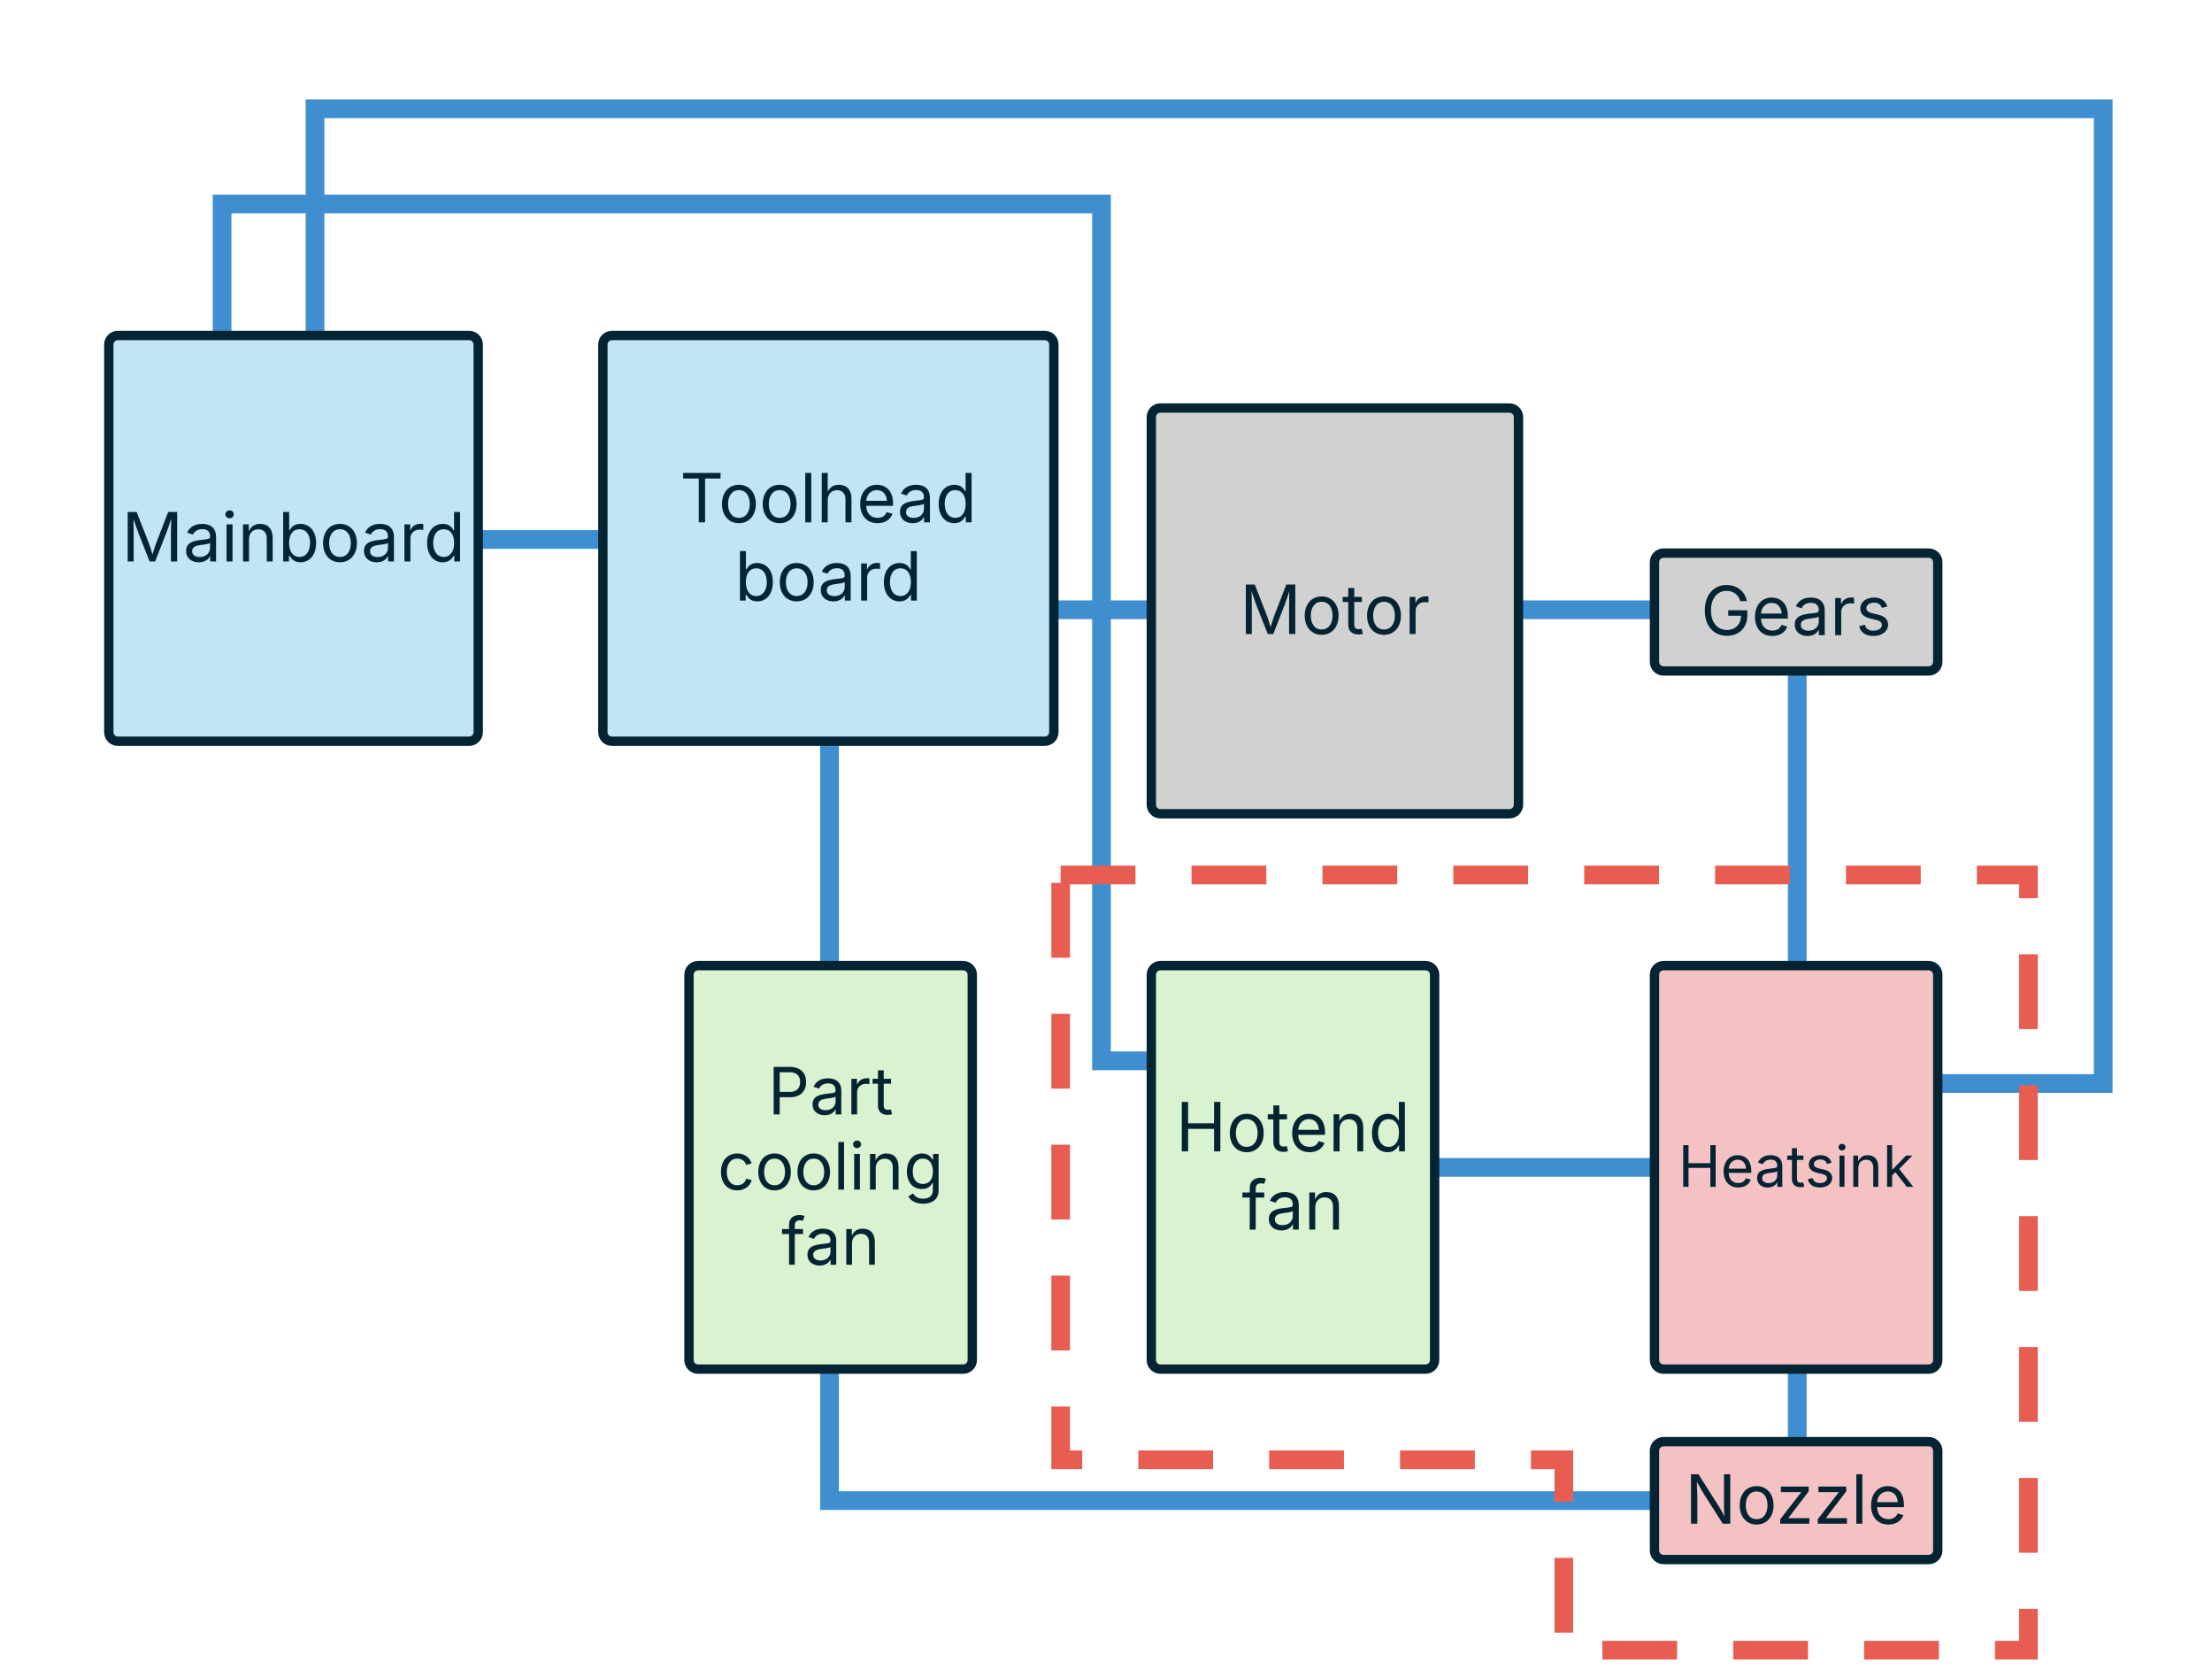
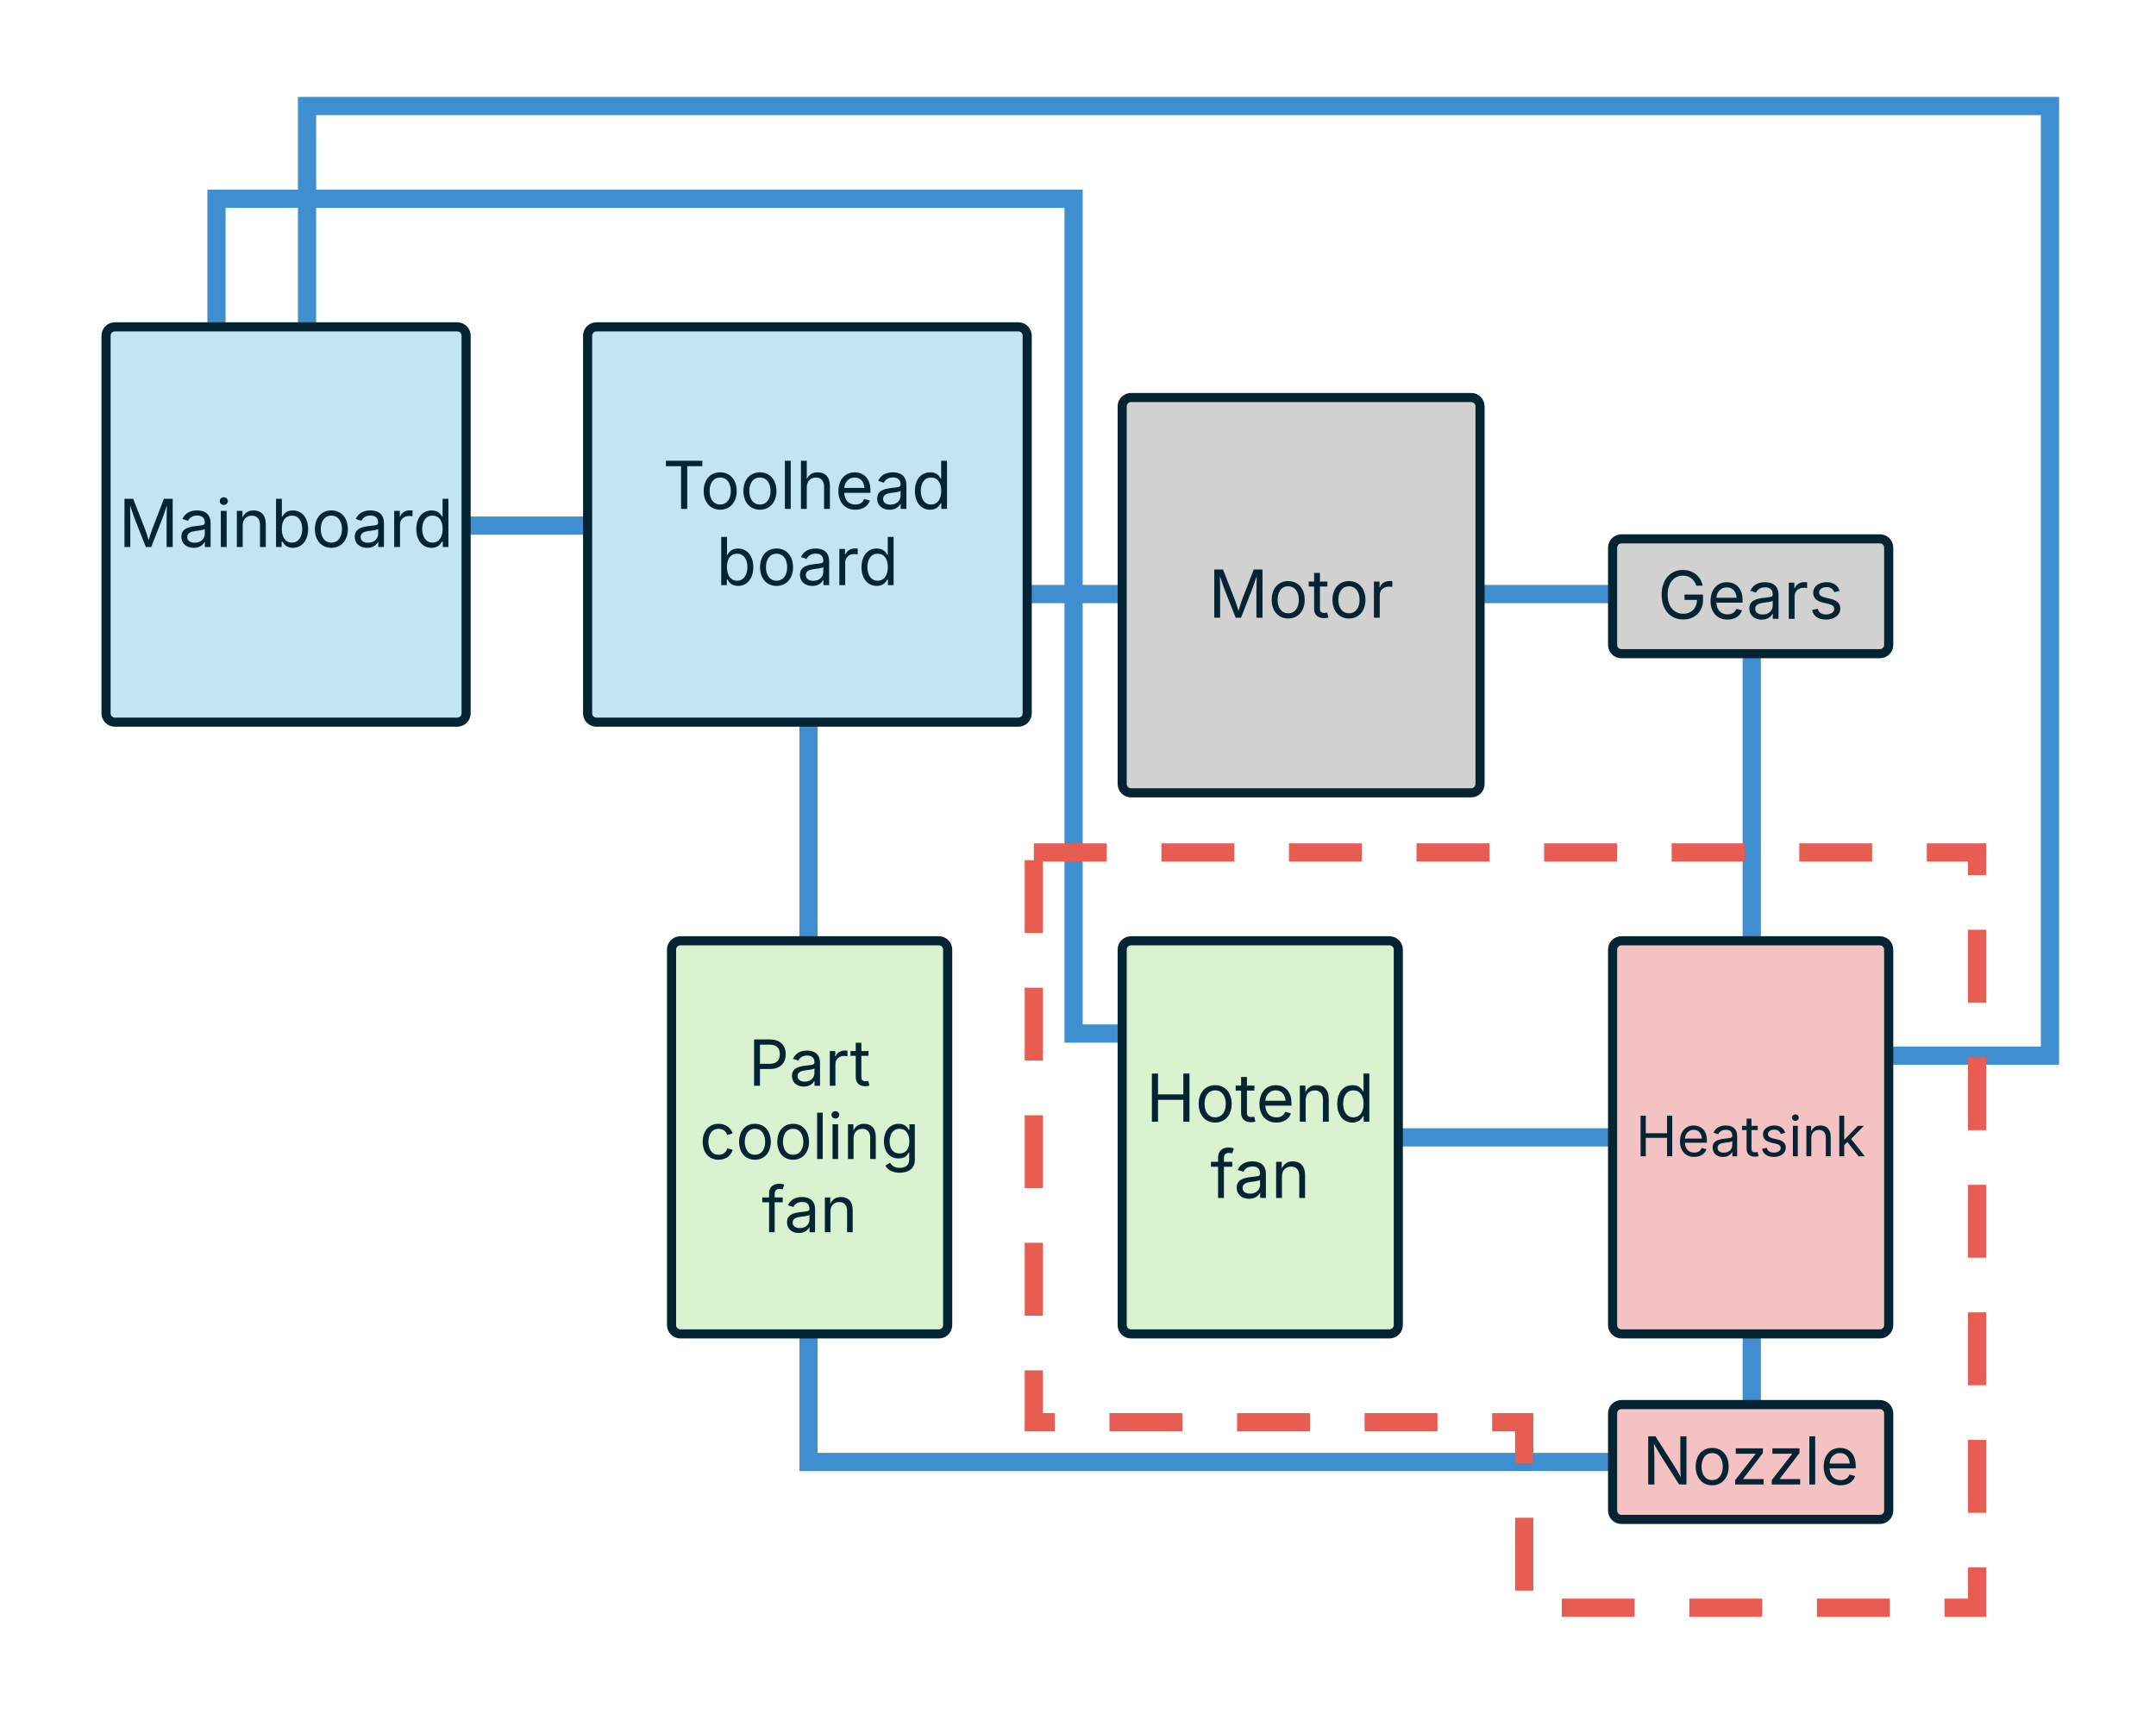
- <svg xmlns="http://www.w3.org/2000/svg" version="1.1" class="td-diagram" viewBox="-48 -148 976 736" preserveAspectRatio="xMidYMid meet" role="img">
+ <svg xmlns="http://www.w3.org/2000/svg" version="1.1" class="td-diagram" viewBox="-48 -148 976 776" preserveAspectRatio="xMidYMid meet" role="img">
  <path d="M163 90L218 90" fill="none" stroke="#3F8FD0" stroke-width="8.25" stroke-linecap="square" stroke-linejoin="miter" class="td-edge" data-edge="mainboard~toolhead_board" data-kind="signal" />
  <path d="M417 121L460 121" fill="none" stroke="#3F8FD0" stroke-width="8.25" stroke-linecap="square" stroke-linejoin="miter" class="td-edge" data-edge="toolhead_board~motor" data-kind="power" />
  <path d="M318 179L318 278" fill="none" stroke="#3F8FD0" stroke-width="8.25" stroke-linecap="square" stroke-linejoin="miter" class="td-edge" data-edge="toolhead_board~part_cooling_fan" data-kind="power" />
  <path d="M622 121L682 121" fill="none" stroke="#3F8FD0" stroke-width="8.25" stroke-linecap="square" stroke-linejoin="miter" class="td-edge" data-edge="motor~gears" data-kind="mechanical" />
  <path d="M745 148L745 278" fill="none" stroke="#3F8FD0" stroke-width="8.25" stroke-linecap="square" stroke-linejoin="miter" class="td-edge" data-edge="gears~heatsink" data-kind="filament" />
  <path d="M745 456L745 488" fill="none" stroke="#3F8FD0" stroke-width="8.25" stroke-linecap="square" stroke-linejoin="miter" class="td-edge" data-edge="heatsink~nozzle" data-kind="filament" />
  <path d="M585 367L682 367" fill="none" stroke="#3F8FD0" stroke-width="8.25" stroke-linecap="square" stroke-linejoin="miter" class="td-edge" data-edge="hotend_fan~heatsink" data-kind="air" />
  <path d="M318 456L318 514L682 514" fill="none" stroke="#3F8FD0" stroke-width="8.25" stroke-linecap="square" stroke-linejoin="miter" class="td-edge" data-edge="part_cooling_fan~nozzle" data-kind="air" />
  <path d="M91 0L91 -100L880 -100L880 330L807 330" fill="none" stroke="#3F8FD0" stroke-width="8.25" stroke-linecap="square" stroke-linejoin="miter" class="td-edge" data-edge="mainboard~heatsink" data-kind="power" />
  <path d="M50 0L50 -58L438 -58L438 320L460 320" fill="none" stroke="#3F8FD0" stroke-width="8.25" stroke-linecap="square" stroke-linejoin="miter" class="td-edge" data-edge="mainboard~hotend_fan" data-kind="power" />
  <g class="td-block" data-block="mainboard" data-group="control">
    <rect x="0" y="0" width="163" height="179" rx="4" fill="#C1E5F5" stroke="#042433" stroke-width="4.13" />
    <text x="81.5" y="99.7" text-anchor="middle" font-size="30" font-family="system-ui, -apple-system, Segoe UI, sans-serif" fill="#042433">Mainboard</text>
  </g>
  <g class="td-block" data-block="toolhead_board" data-group="control">
    <rect x="218" y="0" width="199" height="179" rx="4" fill="#C1E5F5" stroke="#042433" stroke-width="4.13" />
    <text x="317.5" y="82.45" text-anchor="middle" font-size="30" font-family="system-ui, -apple-system, Segoe UI, sans-serif" fill="#042433">Toolhead</text>
    <text x="317.5" y="116.95" text-anchor="middle" font-size="30" font-family="system-ui, -apple-system, Segoe UI, sans-serif" fill="#042433">board</text>
  </g>
  <g class="td-block" data-block="motor" data-group="drive">
    <rect x="460" y="32" width="162" height="179" rx="4" fill="#D1D1D1" stroke="#042433" stroke-width="4.13" />
    <text x="541" y="131.7" text-anchor="middle" font-size="30" font-family="system-ui, -apple-system, Segoe UI, sans-serif" fill="#042433">Motor</text>
  </g>
  <g class="td-block" data-block="gears" data-group="drive">
    <rect x="682" y="96" width="125" height="52" rx="4" fill="#D1D1D1" stroke="#042433" stroke-width="4.13" />
    <text x="744.5" y="132.2" text-anchor="middle" font-size="30" font-family="system-ui, -apple-system, Segoe UI, sans-serif" fill="#042433">Gears</text>
  </g>
  <g class="td-block" data-block="part_cooling_fan" data-group="cooling">
    <rect x="256" y="278" width="125" height="178" rx="4" fill="#D9F2D0" stroke="#042433" stroke-width="4.13" />
    <text x="318.5" y="343.647" text-anchor="middle" font-size="28.83" font-family="system-ui, -apple-system, Segoe UI, sans-serif" fill="#042433">Part</text>
    <text x="318.5" y="376.803" text-anchor="middle" font-size="28.83" font-family="system-ui, -apple-system, Segoe UI, sans-serif" fill="#042433">cooling</text>
    <text x="318.5" y="409.958" text-anchor="middle" font-size="28.83" font-family="system-ui, -apple-system, Segoe UI, sans-serif" fill="#042433">fan</text>
  </g>
  <g class="td-block is-tool" data-block="hotend_fan" data-group="cooling">
    <rect x="460" y="278" width="125" height="178" rx="4" fill="#D9F2D0" stroke="#042433" stroke-width="4.13" />
    <text x="522.5" y="359.95" text-anchor="middle" font-size="30" font-family="system-ui, -apple-system, Segoe UI, sans-serif" fill="#042433">Hotend</text>
    <text x="522.5" y="394.45" text-anchor="middle" font-size="30" font-family="system-ui, -apple-system, Segoe UI, sans-serif" fill="#042433">fan</text>
  </g>
  <g class="td-block is-tool" data-block="heatsink" data-group="hot">
    <rect x="682" y="278" width="125" height="178" rx="4" fill="#F4C2C2" stroke="#042433" stroke-width="4.13" />
    <text x="744.5" y="375.577" text-anchor="middle" font-size="25.23" font-family="system-ui, -apple-system, Segoe UI, sans-serif" fill="#042433">Heatsink</text>
  </g>
  <g class="td-block is-tool" data-block="nozzle" data-group="hot">
    <rect x="682" y="488" width="125" height="52" rx="4" fill="#F4C2C2" stroke="#042433" stroke-width="4.13" />
    <text x="744.5" y="524.2" text-anchor="middle" font-size="30" font-family="system-ui, -apple-system, Segoe UI, sans-serif" fill="#042433">Nozzle</text>
  </g>
  <path class="td-boundary" d="M420 238L847 238L847 580L642 580L642 496L420 496Z" fill="none" stroke="#E85D52" stroke-width="8.25" stroke-dasharray="33 24.75" stroke-linejoin="miter" />
</svg>
